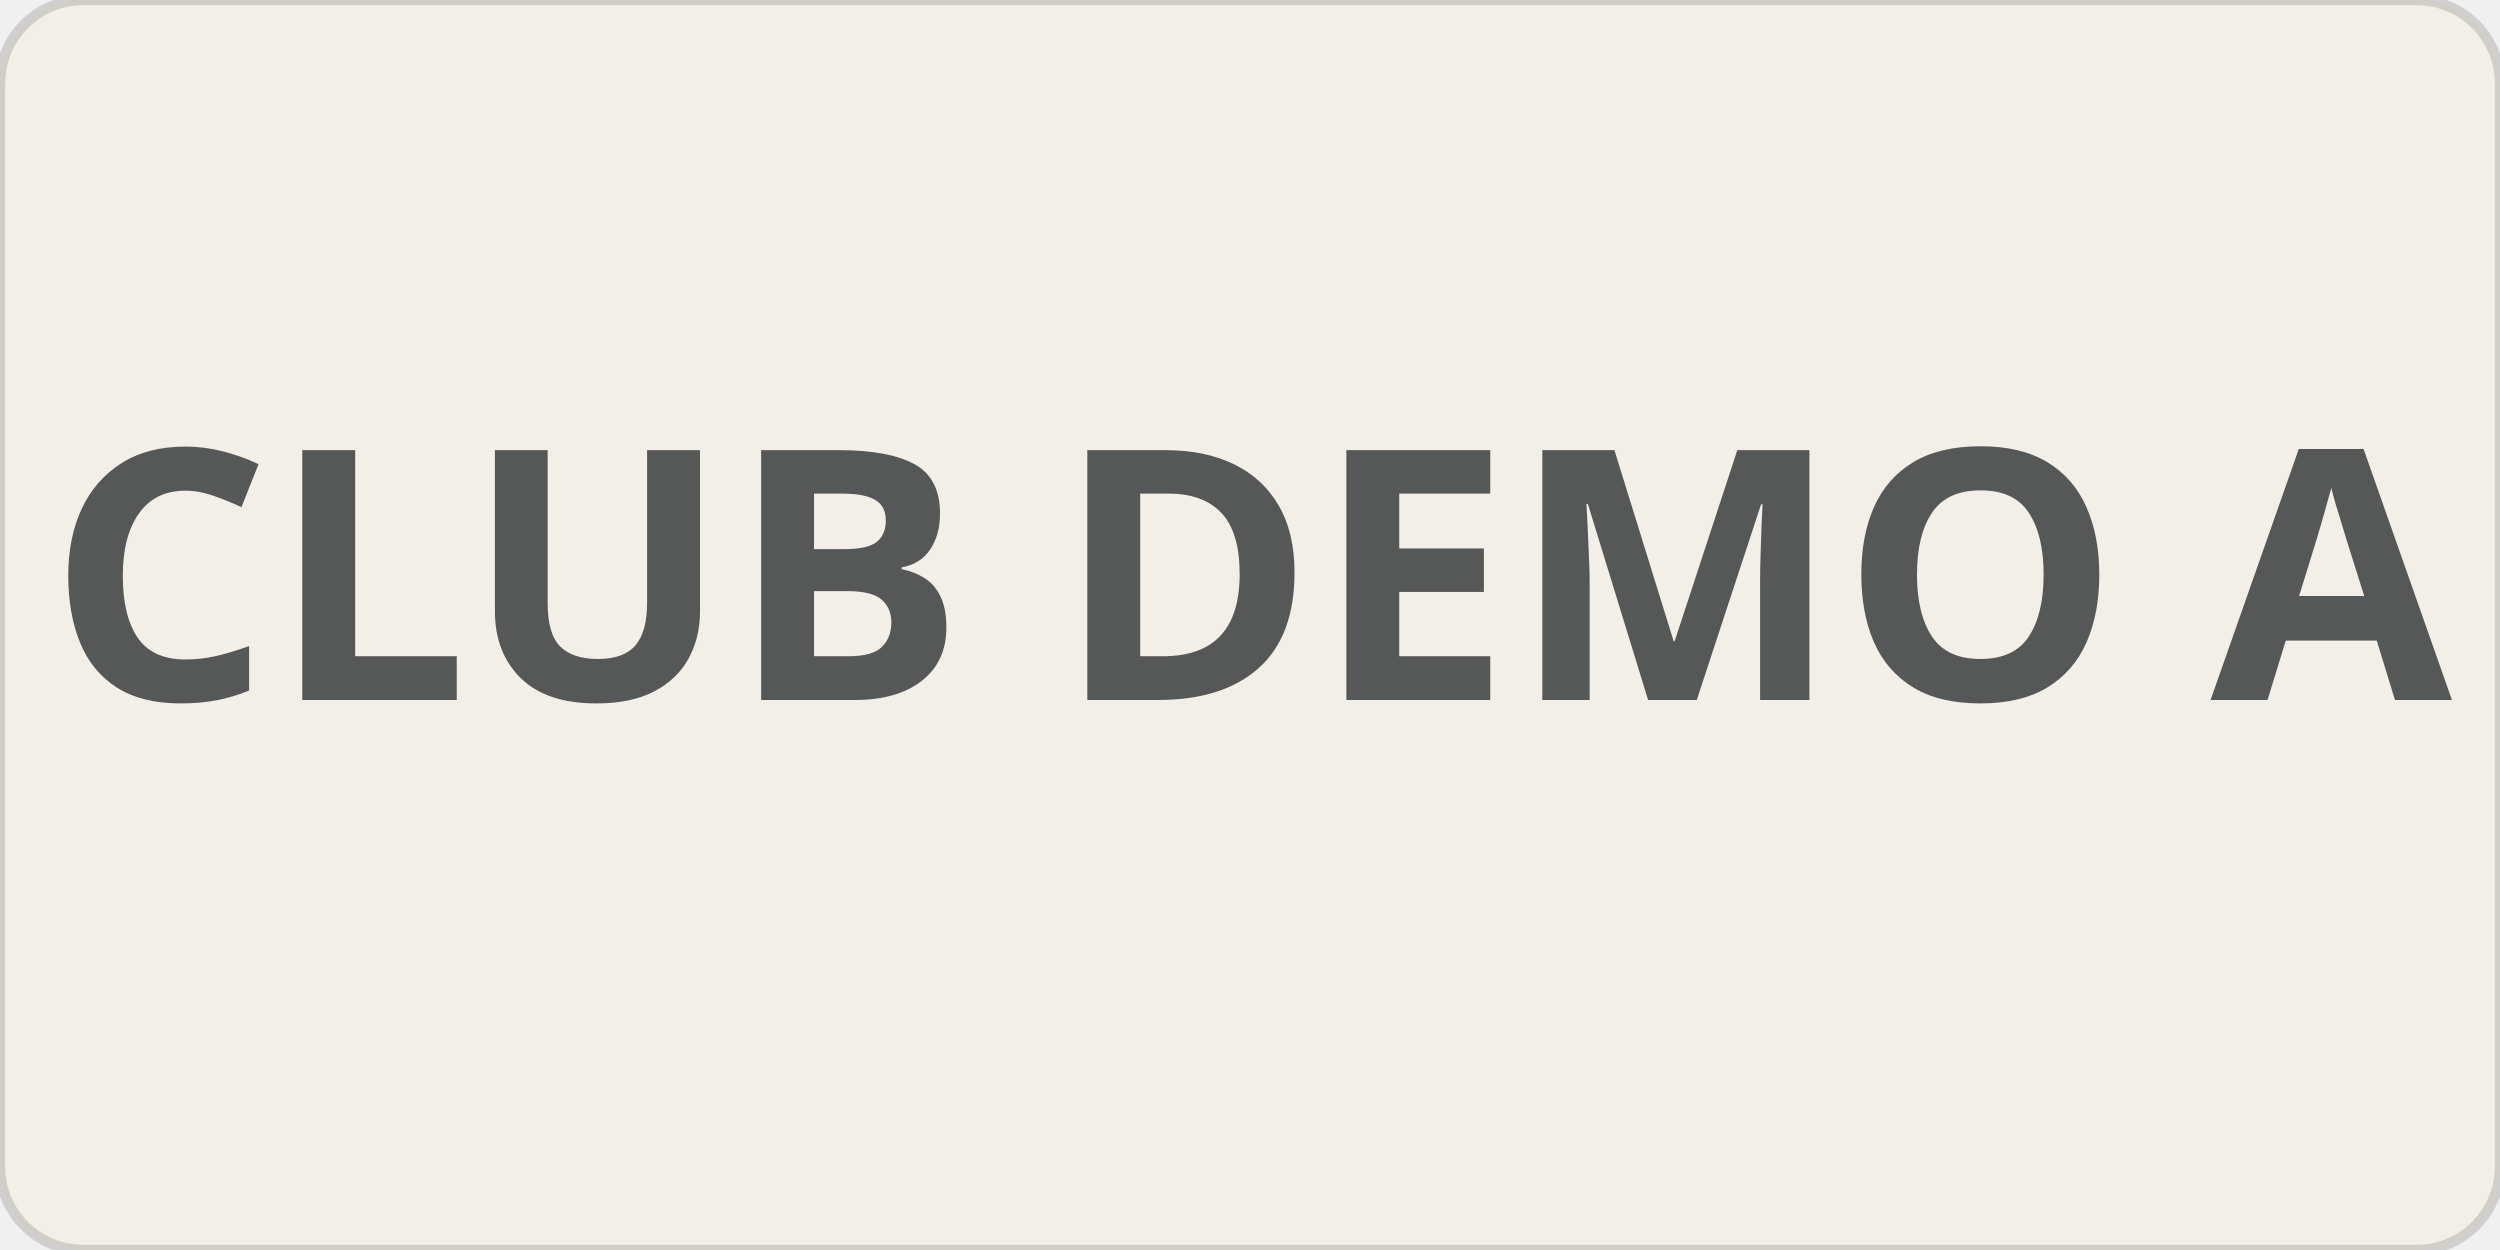
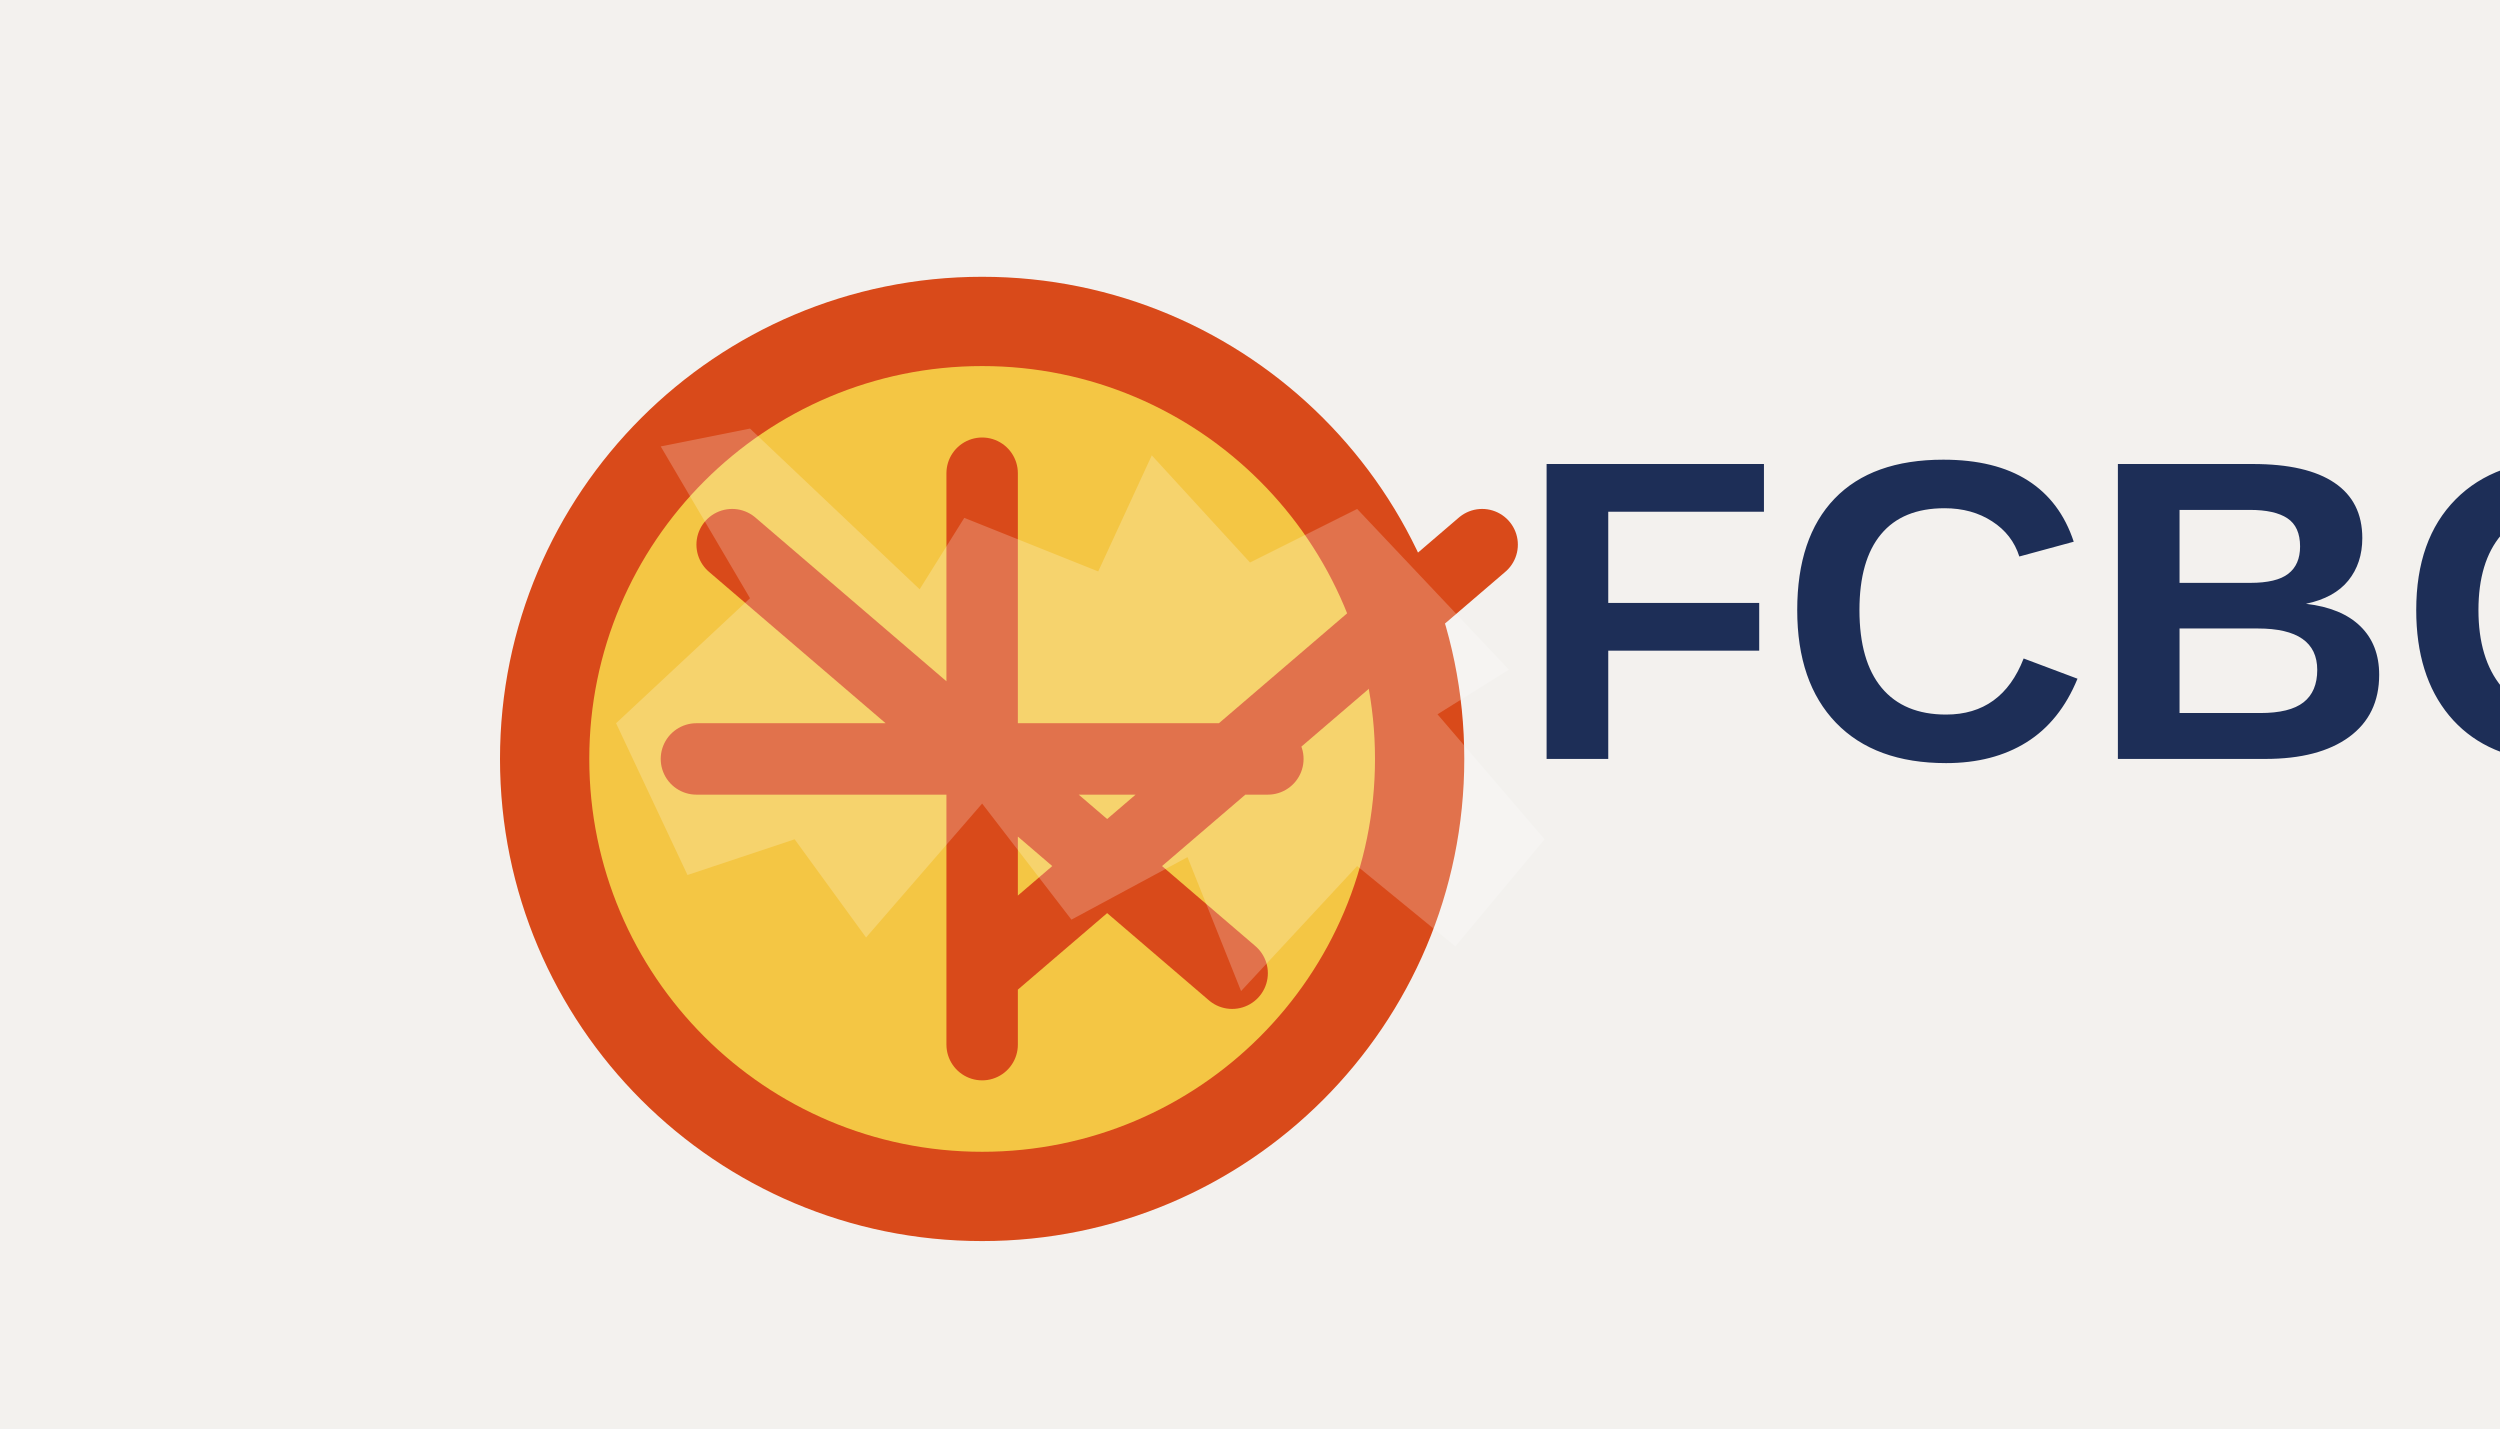
- <svg xmlns="http://www.w3.org/2000/svg" width="240" height="120" viewBox="0 0 240 120">
-   <rect width="240" height="120" rx="8" fill="#F2EFE8" stroke="#14171A" stroke-opacity="0.15" />
-   <text x="50%" y="56%" text-anchor="middle" font-family="'Big Shoulders Display', sans-serif" font-weight="700" font-size="33.6" fill="#14171A" opacity="0.7">CLUB DEMO A</text>
+ <svg xmlns="http://www.w3.org/2000/svg" width="280" height="160" viewBox="0 0 280 160" role="img" aria-label="FCBQ logo">
+   <rect width="280" height="160" fill="#f3f1ee" />
+   <g transform="translate(20 15)">
+     <circle cx="90" cy="70" r="54" fill="#d94a1a" />
+     <circle cx="90" cy="70" r="44" fill="#f4c644" />
+     <path d="M58 70h64M90 38v64M62 46l56 48M146 46l-56 48" stroke="#d94a1a" stroke-width="8" stroke-linecap="round" />
+     <path d="M64 33l19 18 5-8 15 6 6-13 11 12 12-6 17 18-8 5 12 14-10 12-11-9-13 14-6-15-13 7-10-13-13 15-8-11-12 4-8-17 15-14-10-17z" fill="#fff" opacity="0.22" />
+     <text x="150" y="70" font-family="Arial, Helvetica, sans-serif" font-size="48" font-weight="900" fill="#1d2e57">FCBQ</text>
+   </g>
</svg>
